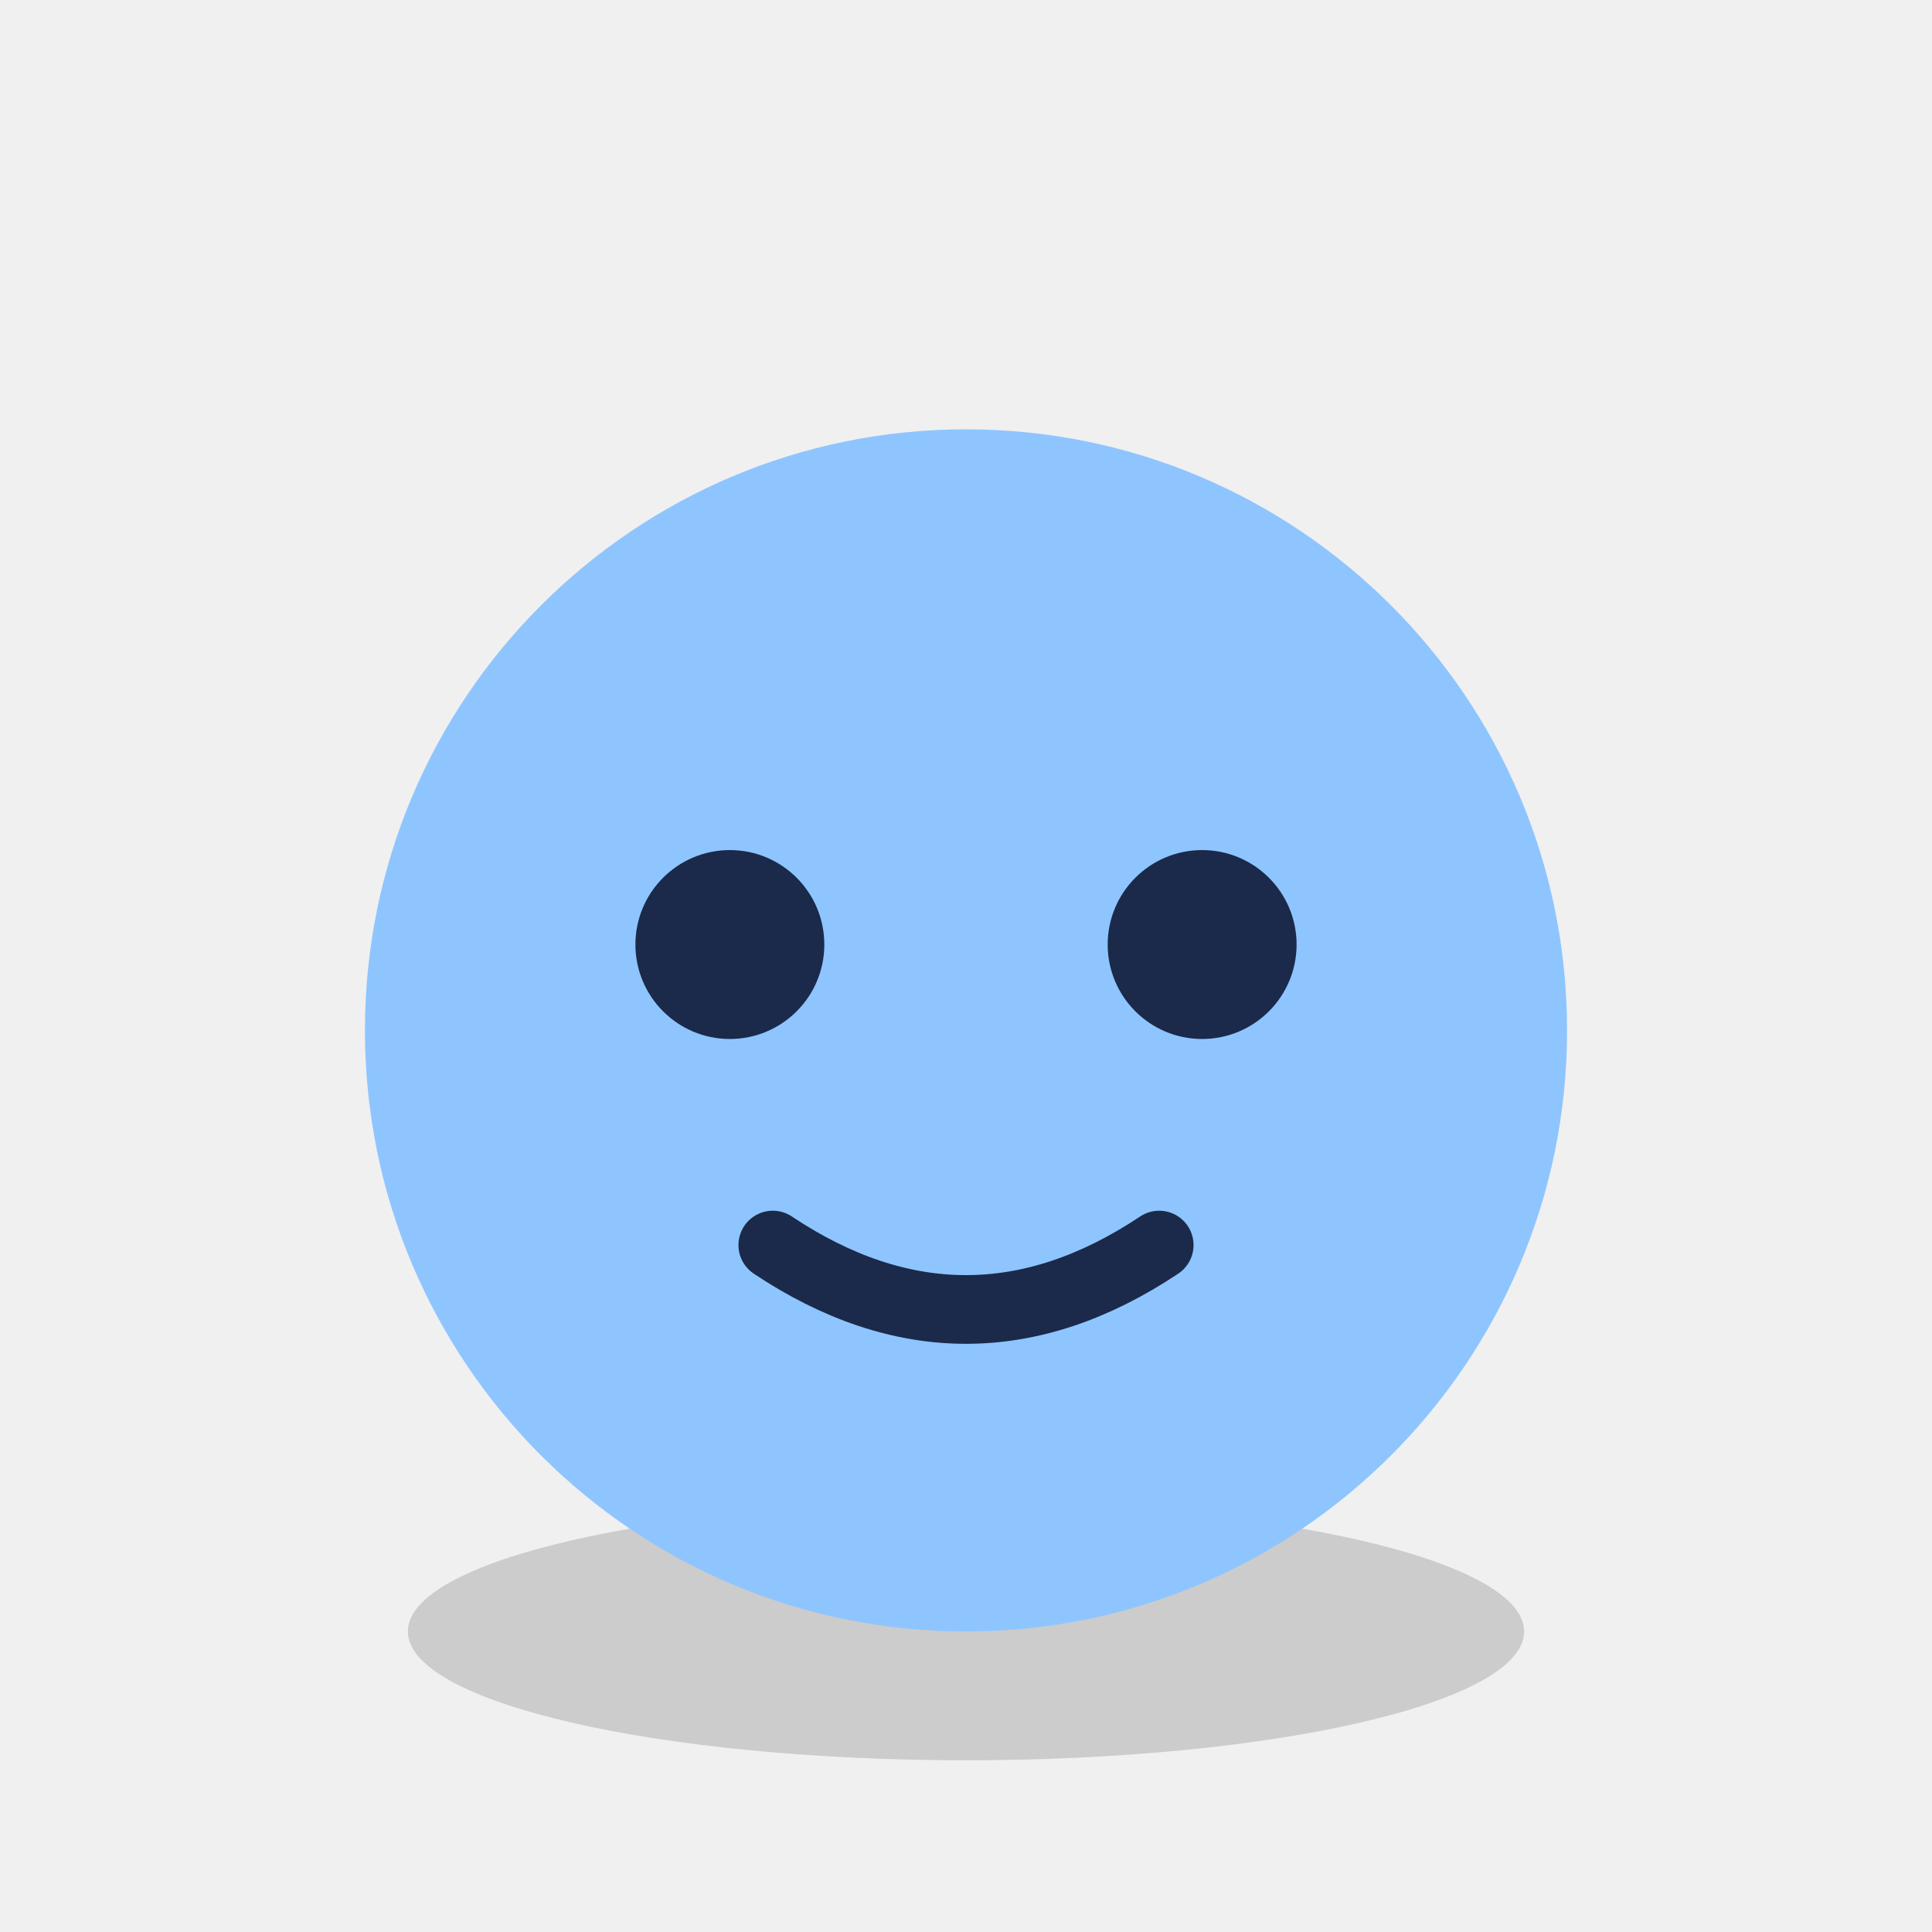
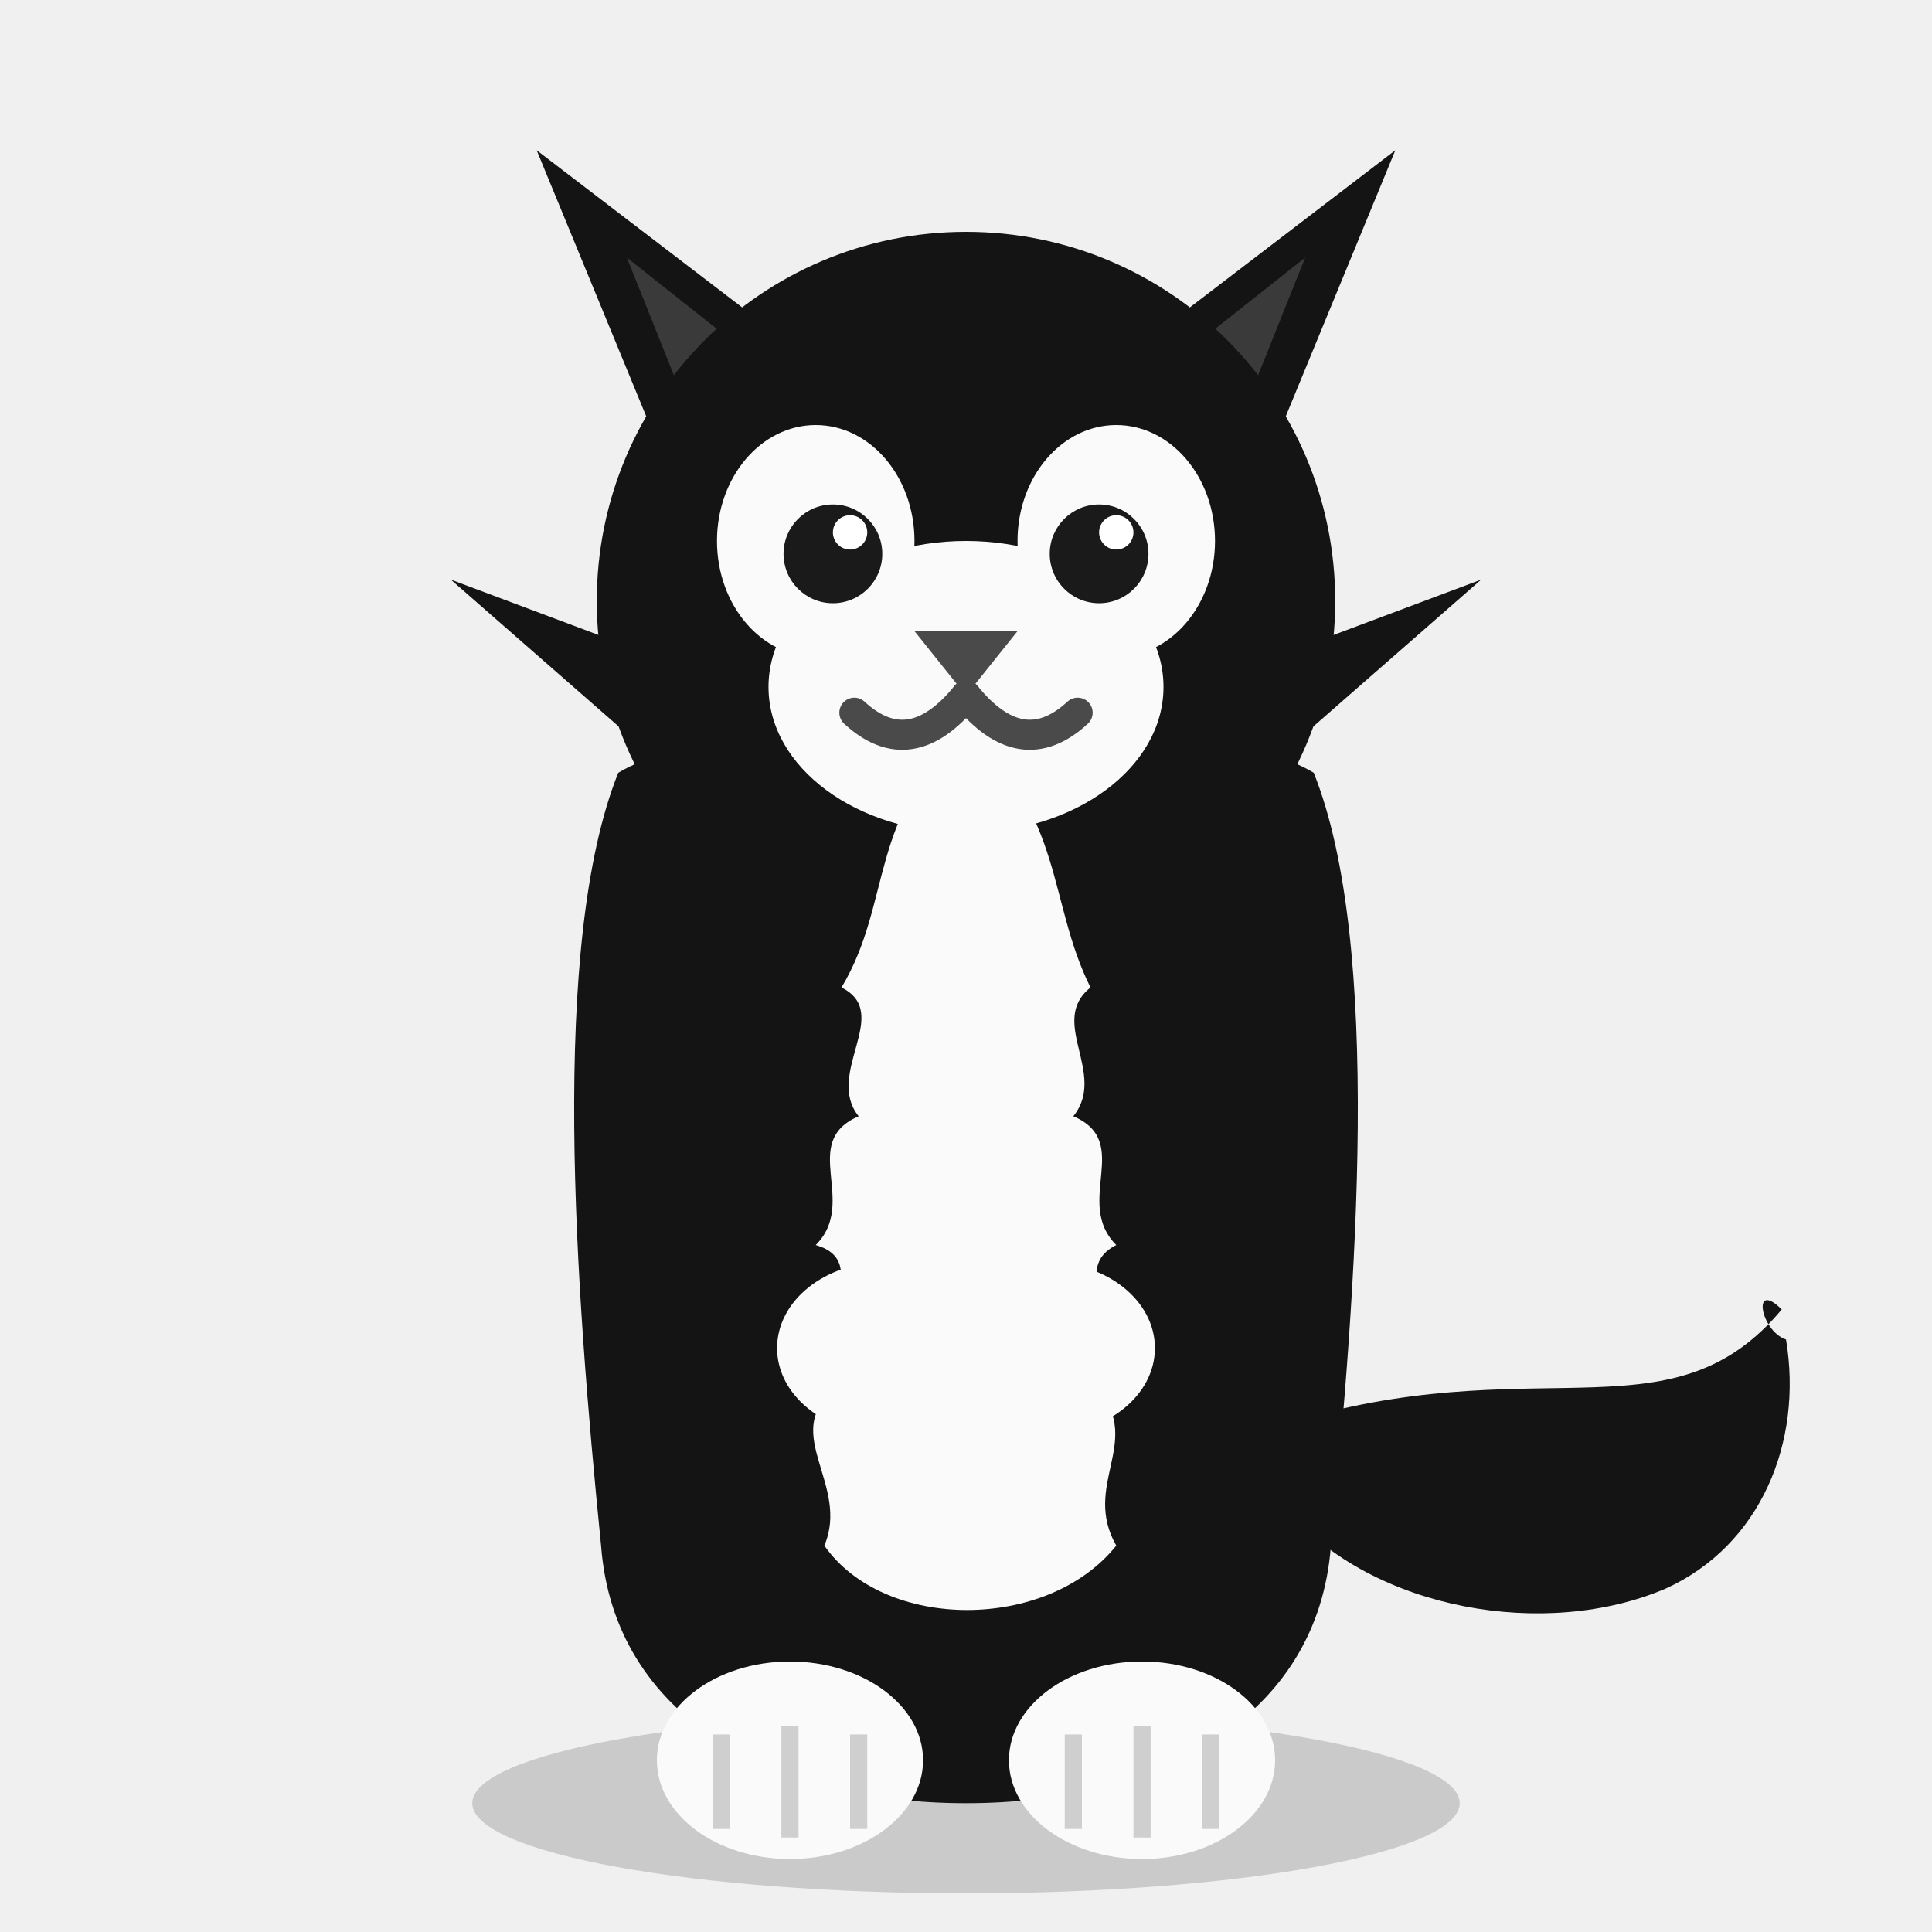
<svg xmlns="http://www.w3.org/2000/svg" viewBox="0 0 45 45">
-   <ellipse cx="22.5" cy="38" rx="13" ry="3" fill="rgba(0,0,0,0.15)" />
-   <circle cx="22.5" cy="24" r="14" fill="#8ec5ff" />
-   <circle cx="17" cy="22" r="2.2" fill="#1b2a4a" />
-   <circle cx="28" cy="22" r="2.2" fill="#1b2a4a" />
-   <path d="M18 29 q4.5 3 9 0" stroke="#1b2a4a" stroke-width="1.6" fill="none" stroke-linecap="round" />
+   <style>.breathe{animation:dfBreathe 3.4s ease-in-out infinite;transform-origin:22.5px 40px}@keyframes dfBreathe{0%,100%{transform:scaleY(1)}50%{transform:scaleY(1.025) translateY(-0.3px)}}.blink{animation:dfBlink 5.2s ease-in-out infinite;transform-origin:center;transform-box:fill-box}@keyframes dfBlink{0%,94%,100%{transform:scaleY(1)}97%{transform:scaleY(0.12)}}</style>
+   <g id="shadow-js">
+     <ellipse cx="22.5" cy="42" rx="11.5" ry="2.1" fill="rgba(0,0,0,0.16)" />
+   </g>
+   <g id="body-js">
+     <g class="breathe">
+       <path d="M30.5 33 C36 31.5 39 33.5 41.5 30.5 C40.8 29.8 41 31 41.6 31.2 C42 33.6 41 36 38.8 37 C36 38.2 32 37.5 30 35.2 Z" fill="#141414" />
+       <path d="M16 12 L12.5 3.5 L21 10 Z" fill="#141414" />
+       <path d="M29 12 L32.5 3.5 L24 10 Z" fill="#141414" />
+       <path d="M16.6 11 L14.6 6 L19.4 9.8 Z" fill="#3a3a3a" />
+       <path d="M28.4 11 L30.4 6 L25.6 9.8 Z" fill="#3a3a3a" />
+       <path d="M14.5 15 L10.5 13.5 L14.5 17 Z" fill="#141414" />
+       <path d="M30.5 15 L34.5 13.5 L30.5 17 Z" fill="#141414" />
+       <circle cx="22.5" cy="14" r="8.6" fill="#141414" />
+       <path d="M14.4 18 C12.8 22 13.4 30 14 36 C14.3 40 18 42 22.5 42 C27 42 30.7 40 31 36 C31.6 30 32.2 22 30.6 18 C28 16.4 17 16.4 14.4 18 Z" fill="#141414" />
+       <path d="M22.5 17 C20.2 19 20.8 21 19.6 23 C20.8 23.6 19.2 25 20 26 C18.6 26.6 20 28 19 29 C20.4 29.4 18.8 31 19.4 32.4 C18.2 33.4 19.8 34.6 19.2 36 C20.6 38 24.4 38 26 36 C25.2 34.6 26.6 33.6 25.6 32.4 C26.4 31 24.8 29.6 26 29 C25 28 26.4 26.6 25 26 C25.8 25 24.4 23.8 25.4 23 C24.4 21 24.8 19 22.5 17 Z" fill="#fafafa" />
+       <ellipse cx="22.5" cy="16" rx="4.6" ry="3.4" fill="#fafafa" />
+       <path d="M21.3 14.7 L23.7 14.7 L22.5 16.2 Z" fill="#4a4a4a" />
+       <path d="M22.5 16.2 Q21.2 17.8 19.9 16.6" stroke="#4a4a4a" stroke-width="0.7" fill="none" stroke-linecap="round" />
+       <path d="M22.5 16.2 Q23.8 17.8 25.1 16.6" stroke="#4a4a4a" stroke-width="0.7" fill="none" stroke-linecap="round" />
+       <g style="transform-origin:22.5px 31px">
+         <ellipse cx="20.6" cy="31.4" rx="2.5" ry="2" fill="#fafafa" />
+         <ellipse cx="24.4" cy="31.4" rx="2.5" ry="2" fill="#fafafa" />
+       </g>
+       <ellipse cx="18.4" cy="41" rx="3.1" ry="2.3" fill="#fafafa" />
+       <ellipse cx="26.6" cy="41" rx="3.1" ry="2.3" fill="#fafafa" />
+       <path d="M16.8 40.4 V42.6 M18.4 40.2 V42.8 M20 40.4 V42.6" stroke="#cfcfcf" stroke-width="0.4" />
+       <path d="M25 40.4 V42.6 M26.6 40.2 V42.8 M28.2 40.4 V42.6" stroke="#cfcfcf" stroke-width="0.4" />
+     </g>
+   </g>
+   <g id="eyes-js">
+     <g class="blink" style="transform-origin:center;transform-box:fill-box">
+       <ellipse cx="19" cy="12.6" rx="2.3" ry="2.7" fill="#fafafa" />
+       <ellipse cx="26" cy="12.6" rx="2.3" ry="2.7" fill="#fafafa" />
+       <circle cx="19.4" cy="12.9" r="1.15" fill="#1a1a1a" />
+       <circle cx="25.6" cy="12.9" r="1.15" fill="#1a1a1a" />
+       <circle cx="19.8" cy="12.4" r="0.4" fill="#fff" />
+       <circle cx="26" cy="12.4" r="0.4" fill="#fff" />
+     </g>
+   </g>
</svg>
